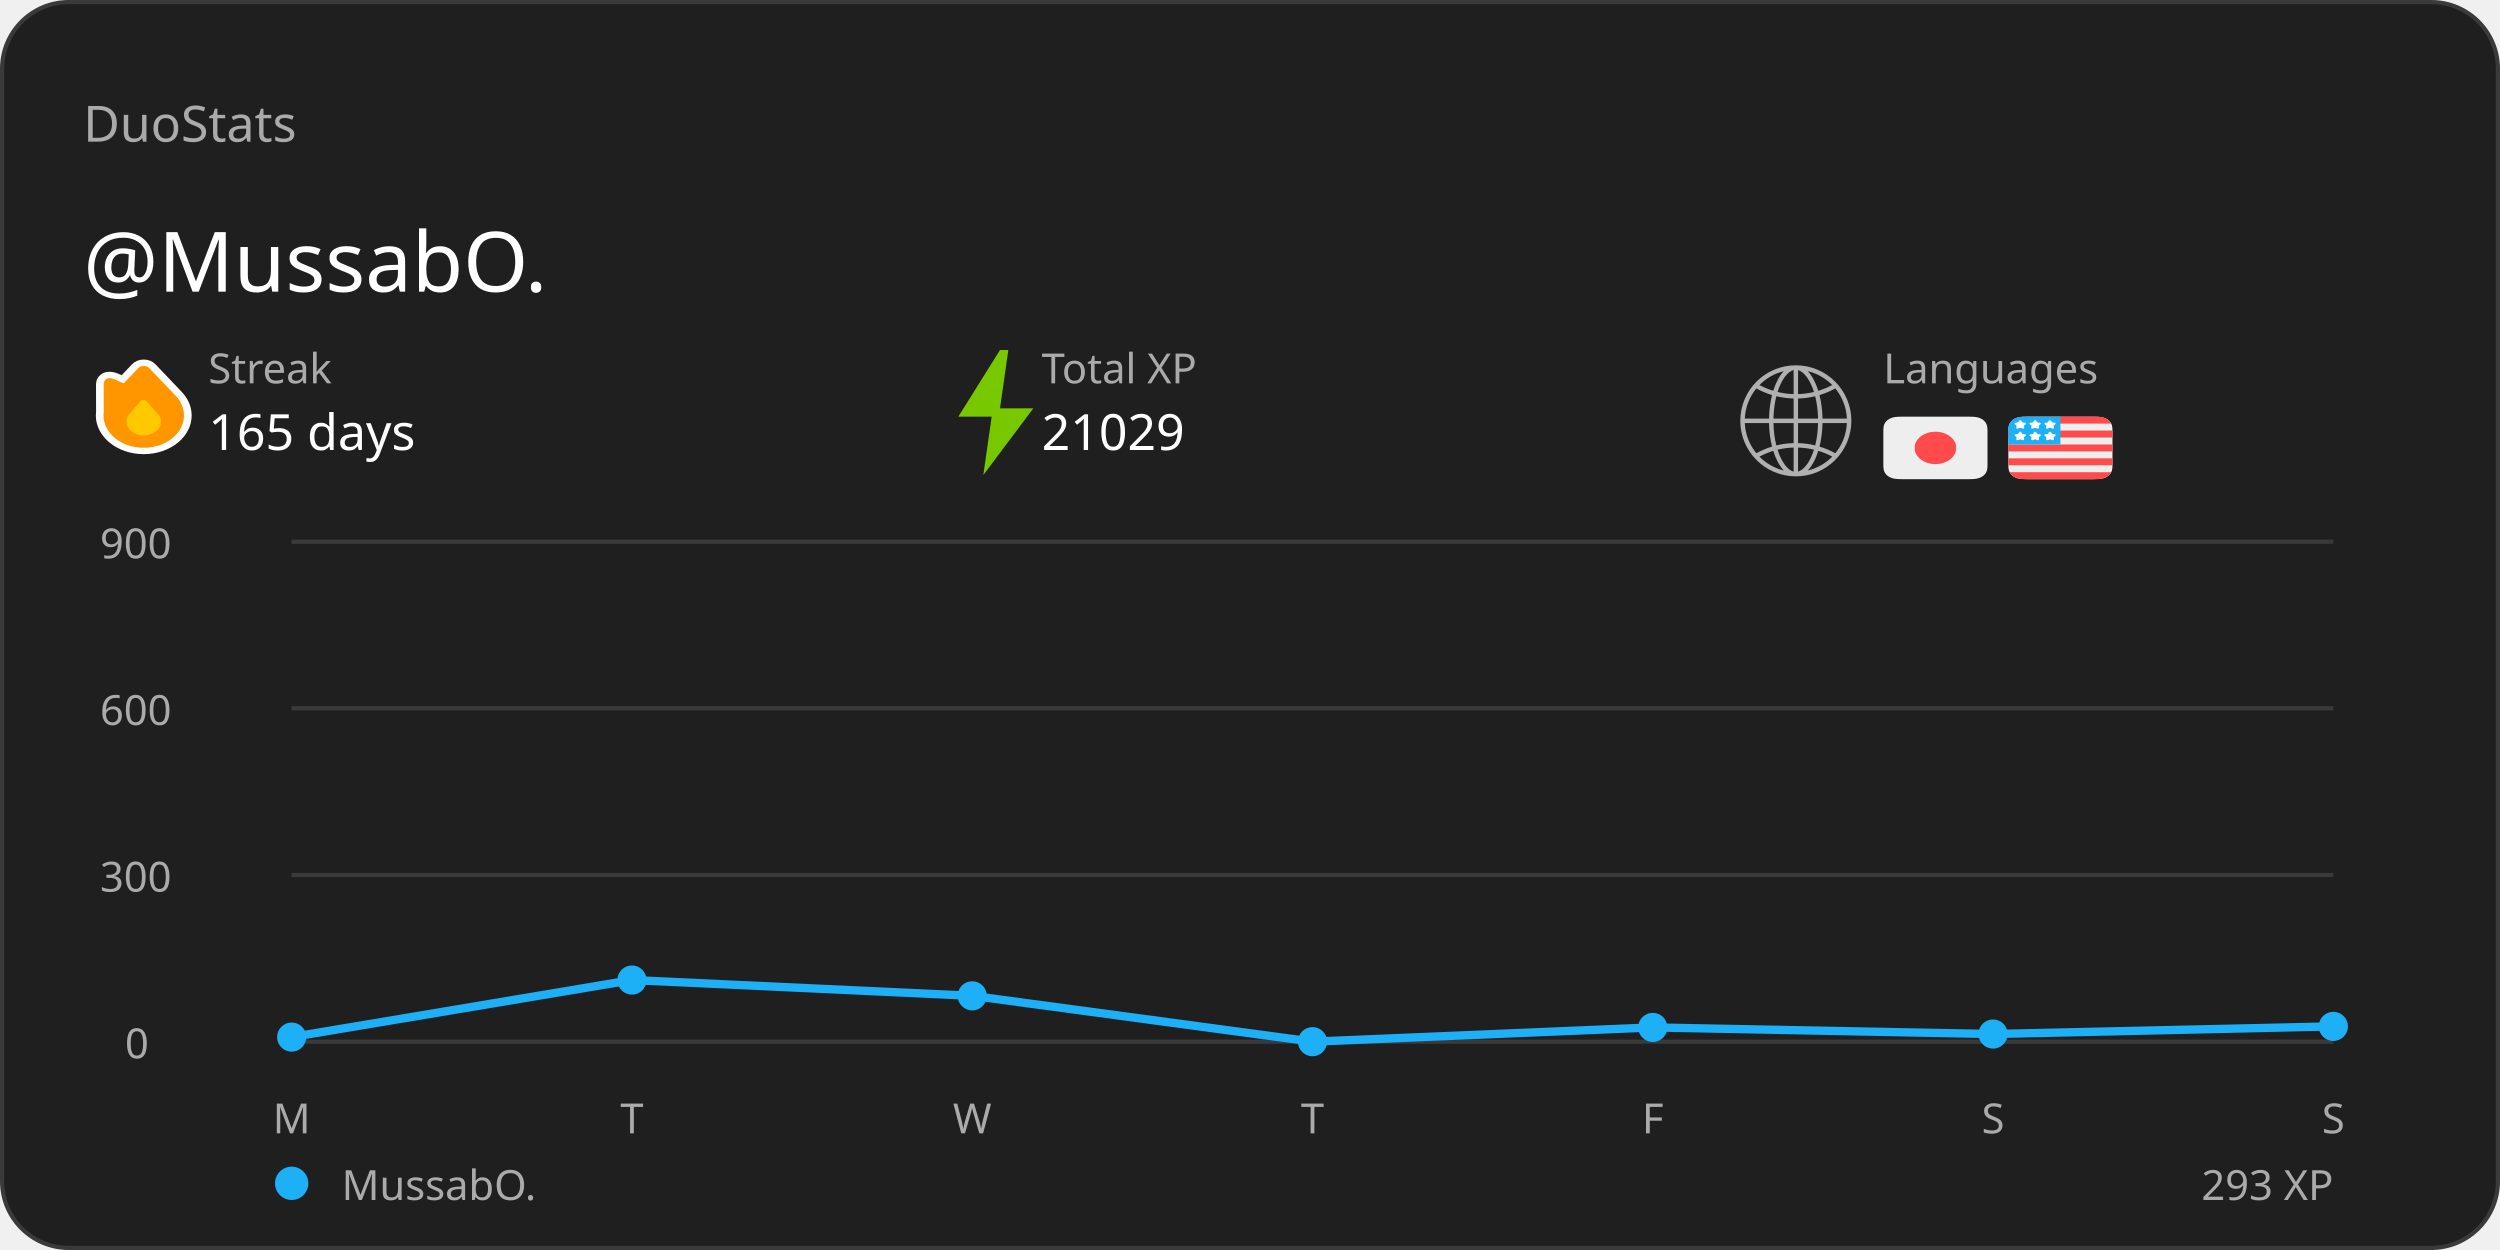
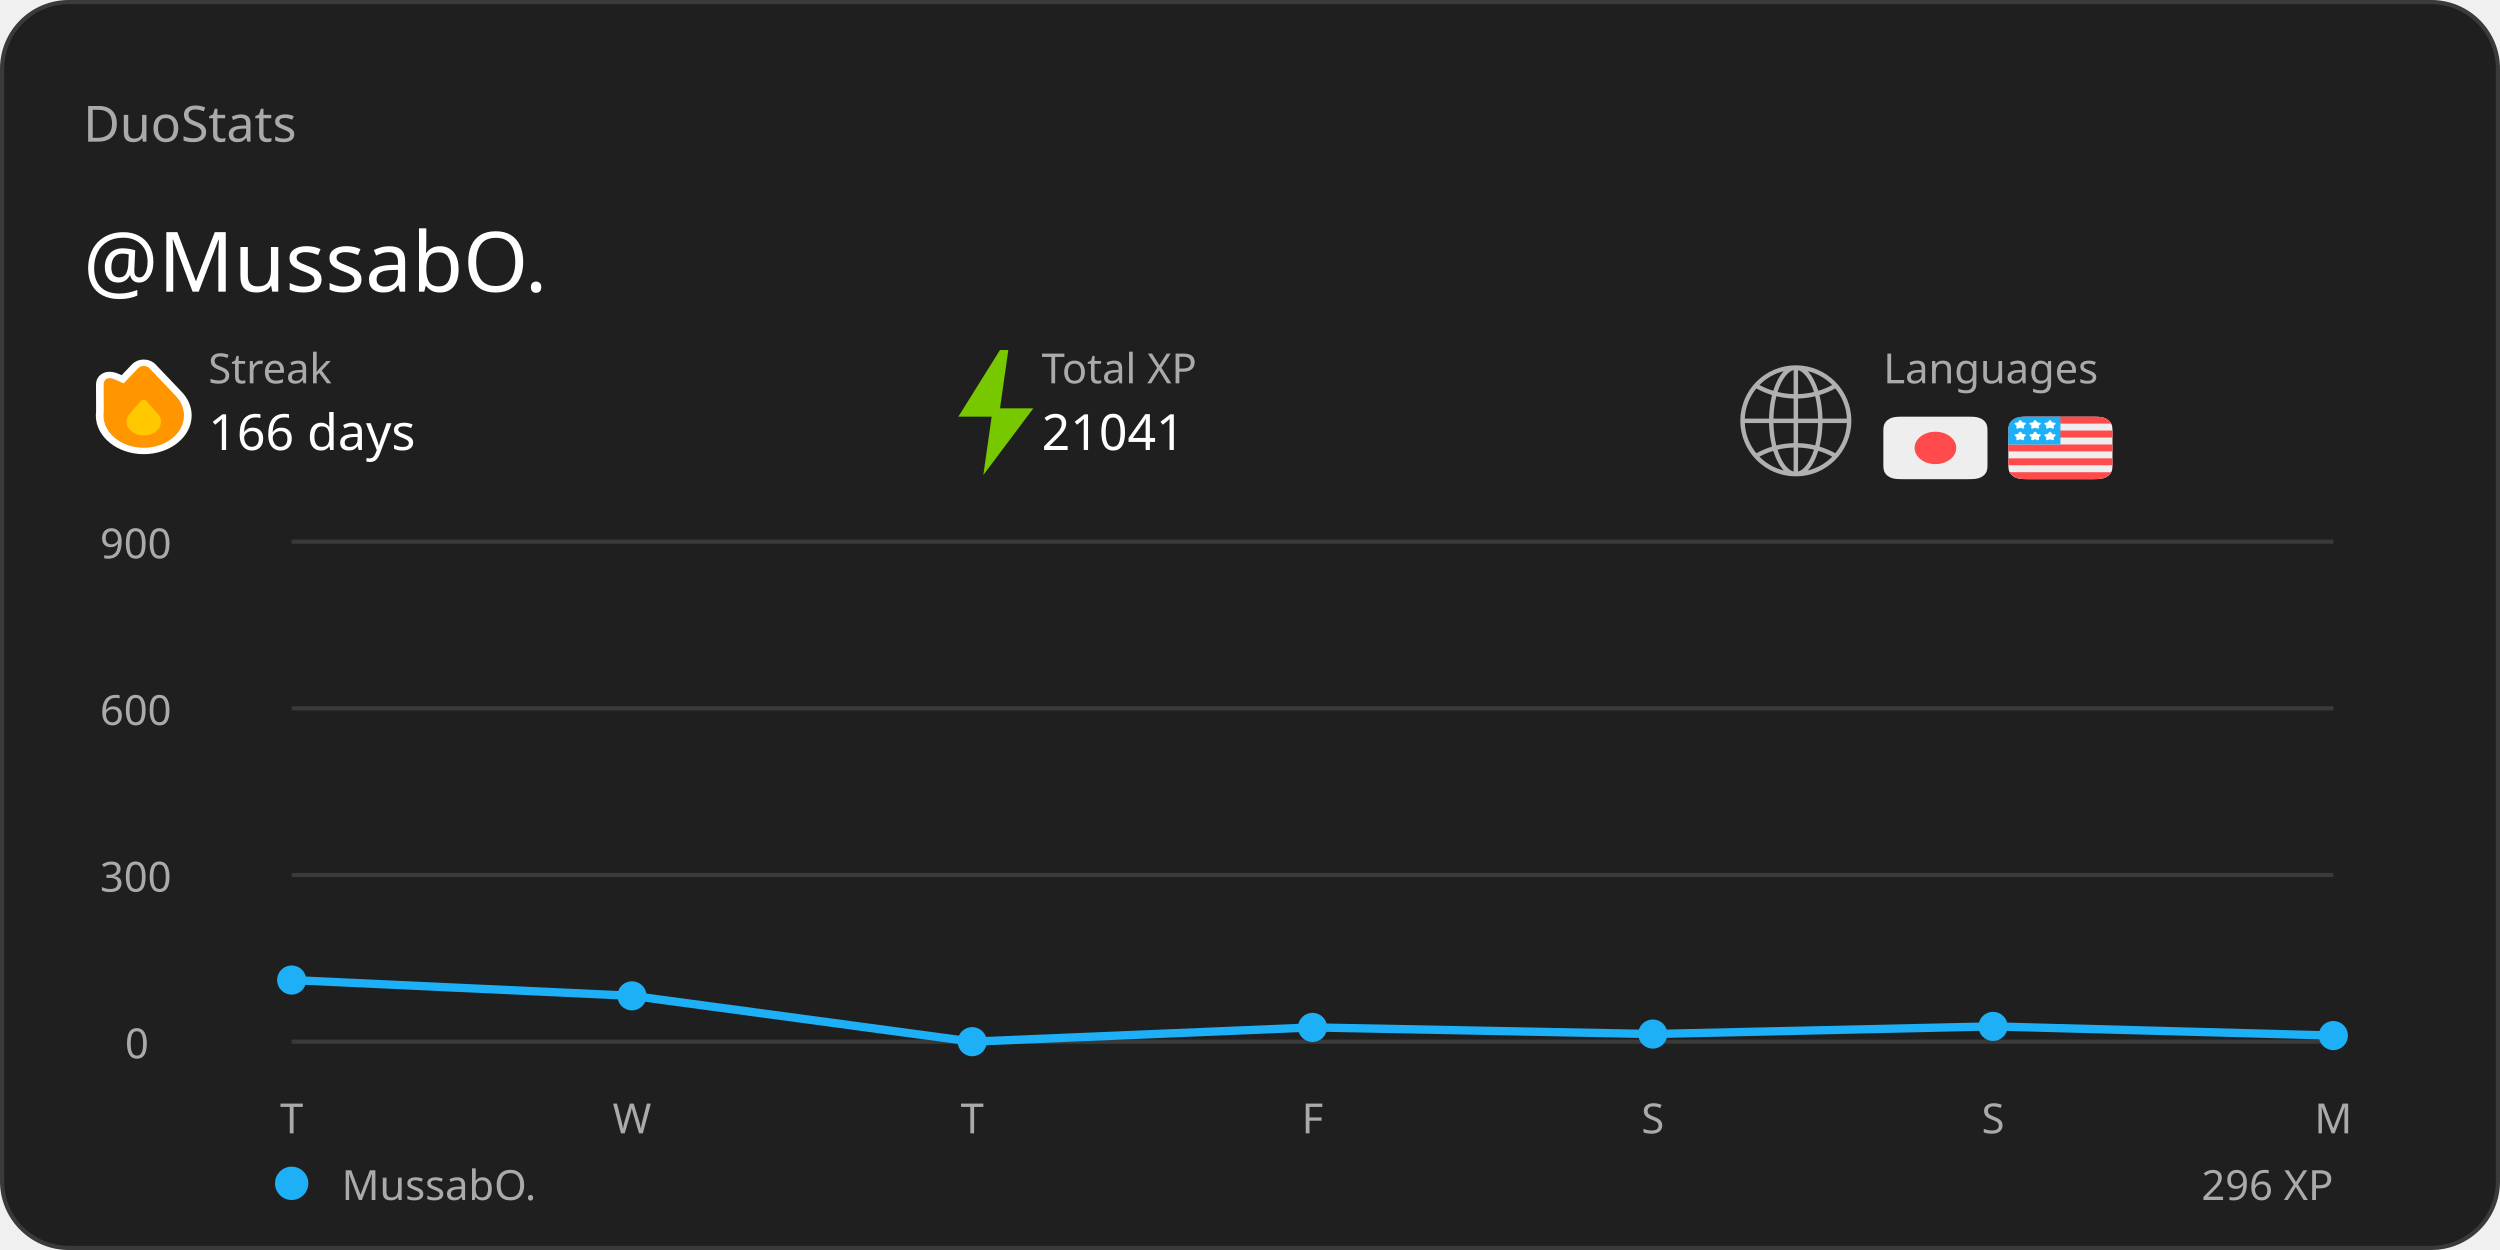
<svg xmlns="http://www.w3.org/2000/svg" width="600" height="300" viewBox="0 0 600 300">
  <rect x="0.5" y="0.5" width="599" height="299" rx="16" fill="#1F1F1F" stroke="#3A3A3A" />
  <text x="20" y="34" fill="#AAAAAA" font-size="12" font-family="DIN Round Pro, system-ui, sans-serif">DuoStats</text>
  <text x="20" y="70" fill="#FFFFFF" font-size="20" font-family="DIN Round Pro, system-ui, sans-serif">@MussabO.</text>
  <g transform="translate(23, 86) scale(0.92, 0.7666667)">
    <g id="Page-1" stroke="none" stroke-width="1" fill="none" fill-rule="evenodd">
      <g id="streak" transform="translate(1, 1)" fill-rule="nonzero">
        <g id="Group" fill="#FF9600" stroke="#FFFFFF" stroke-width="2">
          <path d="M0.068,15.675 L0.044,7.216 C0.039,5.334 1.25,3.942 3.056,4.246 C3.413,4.306 3.998,4.491 4.306,4.656 L5.997,5.561 L9.247,1.464 C9.793,0.776 10.622,0.376 11.5,0.376 C12.378,0.376 13.207,0.776 13.753,1.464 L20.523,10 C22.123,11.939 22.999,14.375 23,16.889 C23,23.034 17.843,28 11.5,28 C5.157,28 0,23.034 0,16.889 C0,16.481 0.023,16.076 0.068,15.675 Z" id="Path" />
        </g>
        <g id="Group" transform="translate(7, 11)" fill="#FFC800">
          <path d="M1.012,5.077 C1.026,5.04 1.046,5.005 1.069,4.973 L3.719,1.364 C3.893,1.127 4.17,0.987 4.464,0.987 C4.758,0.987 5.035,1.127 5.209,1.364 L7.732,4.8 C8.541,5.595 8.998,6.681 9,7.815 C9,10.208 6.985,12.148 4.5,12.148 C2.015,12.148 0,10.208 0,7.815 C0,6.776 0.38,5.823 1.012,5.077 L1.012,5.077 Z" id="Path" />
        </g>
      </g>
    </g>
  </g>
  <text x="50" y="92" fill="#AAAAAA" font-size="10" font-family="DIN Round Pro, system-ui, sans-serif">Streak</text>
-   <text x="50" y="108" fill="#FFFFFF" font-size="12" font-family="DIN Round Pro, system-ui, sans-serif">165 days</text>
+   <text x="50" y="108" fill="#FFFFFF" font-size="12" font-family="DIN Round Pro, system-ui, sans-serif">166 days</text>
  <path d="M240 84 230 100h8l-2 14 12-16h-8l2-14z" fill="#78C800" />
  <text x="250" y="92" fill="#AAAAAA" font-size="10" font-family="DIN Round Pro, system-ui, sans-serif">Total XP</text>
-   <text x="250" y="108" fill="#FFFFFF" font-size="12" font-family="DIN Round Pro, system-ui, sans-serif">21029</text>
+   <text x="250" y="108" fill="#FFFFFF" font-size="12" font-family="DIN Round Pro, system-ui, sans-serif">21041</text>
  <g transform="translate(415, 85) scale(1.0, 1.0)">
    <g id="SVGRepo_bgCarrier" stroke-width="0" />
    <g id="SVGRepo_tracerCarrier" stroke-linecap="round" stroke-linejoin="round" />
    <g id="SVGRepo_iconCarrier">
      <g id="icomoon-ignore"> </g>
      <path d="M16 2.672c-0.004 0-0.007 0-0.011 0-0.002 0-0.003 0-0.005 0-0.005 0-0.010 0.001-0.016 0.001-7.347 0.017-13.296 5.977-13.296 13.327 0 7.348 5.949 13.309 13.296 13.327 0.005 0 0.010 0.001 0.016 0.001 0.002 0 0.004 0 0.005 0 0.004 0 0.008 0 0.011 0 7.36 0 13.328-5.968 13.328-13.328s-5.968-13.328-13.328-13.328zM16.533 10.648c1.413-0.039 2.788-0.225 4.112-0.548 0.399 1.571 0.647 3.382 0.686 5.367h-4.798v-4.819zM16.533 9.582v-5.759c1.437 0.398 2.893 2.314 3.821 5.252-1.231 0.297-2.509 0.47-3.821 0.507zM15.467 3.81v5.772c-1.323-0.037-2.611-0.213-3.852-0.515 0.936-2.956 2.405-4.879 3.852-5.256zM15.467 10.647v4.82h-4.831c0.039-1.988 0.287-3.801 0.687-5.373 1.334 0.326 2.72 0.515 4.144 0.553zM9.563 15.467h-5.811c0.118-2.741 1.139-5.252 2.773-7.241 1.187 0.654 2.446 1.189 3.766 1.589-0.431 1.7-0.689 3.617-0.728 5.652zM9.563 16.533c0.039 2.034 0.297 3.951 0.728 5.651-1.319 0.401-2.579 0.936-3.766 1.59-1.635-1.989-2.656-4.5-2.773-7.241h5.811zM10.636 16.533h4.831v4.814c-1.424 0.038-2.81 0.228-4.145 0.555-0.399-1.571-0.647-3.383-0.686-5.369zM15.467 22.412v5.778c-1.448-0.378-2.919-2.303-3.854-5.263 1.241-0.302 2.53-0.478 3.854-0.515zM16.533 28.178v-5.765c1.313 0.038 2.591 0.211 3.822 0.508-0.928 2.941-2.384 4.86-3.822 5.257zM16.533 21.347v-4.814h4.798c-0.039 1.983-0.286 3.791-0.684 5.361-1.325-0.323-2.7-0.51-4.113-0.548zM22.404 16.533h5.845c-0.118 2.741-1.138 5.251-2.773 7.24-1.197-0.658-2.467-1.197-3.797-1.599 0.43-1.698 0.687-3.611 0.726-5.64zM22.404 15.467c-0.039-2.033-0.297-3.946-0.727-5.646 1.33-0.402 2.599-0.94 3.795-1.598 1.636 1.989 2.658 4.501 2.776 7.244h-5.845zM24.738 7.409c-1.061 0.564-2.18 1.031-3.35 1.385-0.623-2.005-1.498-3.642-2.533-4.717 2.27 0.545 4.297 1.719 5.883 3.332zM13.103 4.087c-1.029 1.073-1.9 2.702-2.521 4.697-1.158-0.353-2.268-0.815-3.319-1.375 1.575-1.602 3.587-2.774 5.84-3.322zM7.259 24.587c1.052-0.561 2.163-1.024 3.322-1.377 0.621 1.997 1.492 3.629 2.522 4.702-2.255-0.549-4.268-1.721-5.844-3.326zM18.855 27.922c1.036-1.075 1.911-2.712 2.535-4.721 1.17 0.355 2.29 0.82 3.351 1.387-1.586 1.614-3.614 2.791-5.886 3.334z" fill="#b0b0b0"> </path>
    </g>
  </g>
  <text x="452" y="92" fill="#AAAAAA" font-size="10" font-family="DIN Round Pro, system-ui, sans-serif">Languages</text>
  <g transform="translate(452, 100) scale(0.3571429, 0.2777778)">
    <g clip-path="url(#clip0_129_1008)">
      <path fill-rule="evenodd" clip-rule="evenodd" d="M12.563 0H57.437C61.805 0 63.389 0.455 64.987 1.309C66.584 2.163 67.837 3.416 68.691 5.013C69.545 6.61 70 8.195 70 12.563V41.437C70 45.805 69.545 47.389 68.691 48.986C67.837 50.584 66.584 51.837 64.987 52.691C63.389 53.545 61.805 54 57.437 54H12.563C8.195 54 6.61 53.545 5.013 52.691C3.416 51.837 2.163 50.584 1.309 48.986C0.455 47.389 0 45.805 0 41.437V12.563C0 8.195 0.455 6.61 1.309 5.013C2.163 3.416 3.416 2.163 5.013 1.309C6.61 0.455 8.195 0 12.563 0Z" fill="#EEEEEE" />
      <path d="M35 41C42.732 41 49 34.732 49 27C49 19.268 42.732 13 35 13C27.268 13 21 19.268 21 27C21 34.732 27.268 41 35 41Z" fill="#FF4B4B" />
    </g>
    <defs>
      <clipPath id="clip0_129_1008">
        <rect width="70" height="54" fill="white" />
      </clipPath>
    </defs>
  </g>
  <g transform="translate(482, 100) scale(0.3571429, 0.2777778)">
    <g clip-path="url(#clip0_129_593)">
      <path fill-rule="evenodd" clip-rule="evenodd" d="M12.563 0H57.437C61.805 0 63.389 0.455 64.987 1.309C66.584 2.163 67.837 3.416 68.691 5.013C69.545 6.61 70 8.195 70 12.563V41.437C70 45.805 69.545 47.389 68.691 48.986C67.837 50.584 66.584 51.837 64.987 52.691C63.389 53.545 61.805 54 57.437 54H12.563C8.195 54 6.61 53.545 5.013 52.691C3.416 51.837 2.163 50.584 1.309 48.986C0.455 47.389 0 45.805 0 41.437V12.563C0 8.195 0.455 6.61 1.309 5.013C2.163 3.416 3.416 2.163 5.013 1.309C6.61 0.455 8.195 0 12.563 0Z" fill="#EEEEEE" />
      <path fill-rule="evenodd" clip-rule="evenodd" d="M12.563 0H57.437C61.805 0 63.389 0.455 64.987 1.309C66.584 2.163 67.837 3.416 68.691 5.013C68.863 5.335 69.019 5.656 69.158 6H0.842C0.981 5.656 1.137 5.335 1.309 5.013C2.163 3.416 3.416 2.163 5.013 1.309C6.61 0.455 8.195 0 12.563 0Z" fill="#FF4B4B" />
      <path fill-rule="evenodd" clip-rule="evenodd" d="M69.997 12C69.999 12.182 70 12.37 70 12.563V18H0V12.563C0 12.37 0.001 12.182 0.003 12H69.997Z" fill="#FF4B4B" />
      <path fill-rule="evenodd" clip-rule="evenodd" d="M70 24V30H0V24H70Z" fill="#FF4B4B" />
      <path fill-rule="evenodd" clip-rule="evenodd" d="M70 41.437C70 41.63 69.999 41.818 69.997 42H0.003C0.001 41.818 0 41.63 0 41.437V36H70V41.437Z" fill="#FF4B4B" />
      <path fill-rule="evenodd" clip-rule="evenodd" d="M69.158 48C69.019 48.344 68.863 48.665 68.691 48.986C67.837 50.584 66.584 51.837 64.987 52.691C63.389 53.545 61.805 54 57.437 54H12.563C8.195 54 6.61 53.545 5.013 52.691C3.416 51.837 2.163 50.584 1.309 48.986C1.137 48.665 0.981 48.344 0.842 48H69.158Z" fill="#FF4B4B" />
      <path fill-rule="evenodd" clip-rule="evenodd" d="M12.563 0H35V24H0V12.563C0 8.195 0.455 6.61 1.309 5.013C2.163 3.416 3.416 2.163 5.013 1.309C6.61 0.455 8.195 0 12.563 0Z" fill="#1CB0F6" />
      <path d="M27.806 9.602L26.531 10.273C26.13 10.483 25.635 10.329 25.424 9.929C25.341 9.769 25.312 9.586 25.342 9.409L25.586 7.988C25.609 7.853 25.564 7.715 25.466 7.62L24.434 6.614C24.11 6.298 24.103 5.779 24.419 5.455C24.545 5.326 24.71 5.242 24.888 5.216L26.314 5.009C26.45 4.989 26.567 4.904 26.628 4.781L27.266 3.489C27.466 3.083 27.957 2.916 28.363 3.117C28.525 3.196 28.655 3.327 28.735 3.489L29.373 4.781C29.434 4.904 29.551 4.989 29.687 5.009L31.113 5.216C31.561 5.281 31.871 5.697 31.806 6.145C31.78 6.323 31.696 6.488 31.567 6.614L30.535 7.62C30.437 7.715 30.392 7.853 30.415 7.988L30.659 9.409C30.735 9.855 30.436 10.278 29.99 10.355C29.812 10.385 29.629 10.356 29.47 10.273L28.194 9.602C28.073 9.538 27.928 9.538 27.806 9.602Z" fill="white" />
      <path d="M27.806 19.602L26.531 20.273C26.13 20.483 25.635 20.329 25.424 19.929C25.341 19.769 25.312 19.587 25.342 19.409L25.586 17.988C25.609 17.853 25.564 17.715 25.466 17.62L24.434 16.614C24.11 16.298 24.103 15.779 24.419 15.455C24.545 15.326 24.71 15.242 24.888 15.216L26.314 15.009C26.45 14.989 26.567 14.904 26.628 14.781L27.266 13.489C27.466 13.083 27.957 12.916 28.363 13.117C28.525 13.196 28.655 13.327 28.735 13.489L29.373 14.781C29.434 14.904 29.551 14.989 29.687 15.009L31.113 15.216C31.561 15.281 31.871 15.697 31.806 16.145C31.78 16.323 31.696 16.488 31.567 16.614L30.535 17.62C30.437 17.715 30.392 17.853 30.415 17.988L30.659 19.409C30.735 19.855 30.436 20.278 29.99 20.355C29.812 20.385 29.629 20.356 29.47 20.273L28.194 19.602C28.073 19.538 27.928 19.538 27.806 19.602Z" fill="white" />
      <path d="M17.806 9.602L16.531 10.273C16.13 10.483 15.635 10.329 15.425 9.929C15.341 9.769 15.312 9.586 15.342 9.409L15.586 7.988C15.609 7.853 15.564 7.715 15.466 7.62L14.434 6.614C14.11 6.298 14.103 5.779 14.419 5.455C14.545 5.326 14.71 5.242 14.888 5.216L16.314 5.009C16.45 4.989 16.567 4.904 16.628 4.781L17.266 3.489C17.466 3.083 17.957 2.916 18.363 3.117C18.525 3.196 18.655 3.327 18.735 3.489L19.373 4.781C19.434 4.904 19.551 4.989 19.687 5.009L21.113 5.216C21.561 5.281 21.871 5.697 21.806 6.145C21.78 6.323 21.696 6.488 21.567 6.614L20.535 7.62C20.437 7.715 20.392 7.853 20.415 7.988L20.659 9.409C20.735 9.855 20.436 10.278 19.99 10.355C19.812 10.385 19.629 10.356 19.47 10.273L18.194 9.602C18.073 9.538 17.928 9.538 17.806 9.602Z" fill="white" />
      <path d="M17.806 19.602L16.531 20.273C16.13 20.483 15.635 20.329 15.425 19.929C15.341 19.769 15.312 19.587 15.342 19.409L15.586 17.988C15.609 17.853 15.564 17.715 15.466 17.62L14.434 16.614C14.11 16.298 14.103 15.779 14.419 15.455C14.545 15.326 14.71 15.242 14.888 15.216L16.314 15.009C16.45 14.989 16.567 14.904 16.628 14.781L17.266 13.489C17.466 13.083 17.957 12.916 18.363 13.117C18.525 13.196 18.655 13.327 18.735 13.489L19.373 14.781C19.434 14.904 19.551 14.989 19.687 15.009L21.113 15.216C21.561 15.281 21.871 15.697 21.806 16.145C21.78 16.323 21.696 16.488 21.567 16.614L20.535 17.62C20.437 17.715 20.392 17.853 20.415 17.988L20.659 19.409C20.735 19.855 20.436 20.278 19.99 20.355C19.812 20.385 19.629 20.356 19.47 20.273L18.194 19.602C18.073 19.538 17.928 19.538 17.806 19.602Z" fill="white" />
      <path d="M7.807 9.602L6.531 10.273C6.13 10.483 5.635 10.329 5.424 9.929C5.341 9.769 5.312 9.586 5.342 9.409L5.586 7.988C5.609 7.853 5.564 7.715 5.466 7.62L4.434 6.614C4.11 6.298 4.103 5.779 4.419 5.455C4.545 5.326 4.71 5.242 4.888 5.216L6.314 5.009C6.45 4.989 6.567 4.904 6.628 4.781L7.266 3.489C7.466 3.083 7.957 2.916 8.363 3.117C8.525 3.196 8.655 3.327 8.735 3.489L9.373 4.781C9.434 4.904 9.551 4.989 9.687 5.009L11.113 5.216C11.561 5.281 11.871 5.697 11.806 6.145C11.78 6.323 11.696 6.488 11.567 6.614L10.535 7.62C10.437 7.715 10.392 7.853 10.415 7.988L10.659 9.409C10.735 9.855 10.436 10.278 9.99 10.355C9.812 10.385 9.629 10.356 9.47 10.273L8.194 9.602C8.073 9.538 7.928 9.538 7.807 9.602Z" fill="white" />
      <path d="M7.807 19.602L6.531 20.273C6.13 20.483 5.635 20.329 5.424 19.929C5.341 19.769 5.312 19.587 5.342 19.409L5.586 17.988C5.609 17.853 5.564 17.715 5.466 17.62L4.434 16.614C4.11 16.298 4.103 15.779 4.419 15.455C4.545 15.326 4.71 15.242 4.888 15.216L6.314 15.009C6.45 14.989 6.567 14.904 6.628 14.781L7.266 13.489C7.466 13.083 7.957 12.916 8.363 13.117C8.525 13.196 8.655 13.327 8.735 13.489L9.373 14.781C9.434 14.904 9.551 14.989 9.687 15.009L11.113 15.216C11.561 15.281 11.871 15.697 11.806 16.145C11.78 16.323 11.696 16.488 11.567 16.614L10.535 17.62C10.437 17.715 10.392 17.853 10.415 17.988L10.659 19.409C10.735 19.855 10.436 20.278 9.99 20.355C9.812 20.385 9.629 20.356 9.47 20.273L8.194 19.602C8.073 19.538 7.928 19.538 7.807 19.602Z" fill="white" />
    </g>
    <defs>
      <clipPath id="clip0_129_593">
        <rect width="70" height="54" fill="white" />
      </clipPath>
    </defs>
  </g>
  <g stroke="#3A3A3A" stroke-width="1">
    <line x1="70" y1="250" x2="560" y2="250" />
    <line x1="70" y1="210" x2="560" y2="210" />
    <line x1="70" y1="170" x2="560" y2="170" />
    <line x1="70" y1="130" x2="560" y2="130" />
  </g>
  <g fill="#AAAAAA" font-size="10" font-family="DIN Round Pro, system-ui, sans-serif">
    <text x="30" y="254">0</text>
    <text x="24" y="214">300</text>
    <text x="24" y="174">600</text>
    <text x="24" y="134">900</text>
  </g>
-   <polyline points="70.0,248.9 151.667,235.211 233.333,239.0 315.0,250.0 396.667,246.578 478.333,248.167 560.0,246.333" fill="none" stroke="#1DB0F6" stroke-width="2" stroke-linecap="round" stroke-linejoin="round" />
-   <circle cx="70.0" cy="248.9" r="3.5" fill="#1DB0F6" />
-   <circle cx="151.667" cy="235.211" r="3.5" fill="#1DB0F6" />
-   <circle cx="233.333" cy="239.0" r="3.5" fill="#1DB0F6" />
-   <circle cx="315.0" cy="250.0" r="3.5" fill="#1DB0F6" />
-   <circle cx="396.667" cy="246.578" r="3.5" fill="#1DB0F6" />
-   <circle cx="478.333" cy="248.167" r="3.5" fill="#1DB0F6" />
-   <circle cx="560.0" cy="246.333" r="3.5" fill="#1DB0F6" />
-   <text x="70.0" y="272" fill="#AAAAAA" font-size="10" text-anchor="middle" font-family="DIN Round Pro, system-ui, sans-serif">M</text>
-   <text x="151.667" y="272" fill="#AAAAAA" font-size="10" text-anchor="middle" font-family="DIN Round Pro, system-ui, sans-serif">T</text>
-   <text x="233.333" y="272" fill="#AAAAAA" font-size="10" text-anchor="middle" font-family="DIN Round Pro, system-ui, sans-serif">W</text>
-   <text x="315.0" y="272" fill="#AAAAAA" font-size="10" text-anchor="middle" font-family="DIN Round Pro, system-ui, sans-serif">T</text>
-   <text x="396.667" y="272" fill="#AAAAAA" font-size="10" text-anchor="middle" font-family="DIN Round Pro, system-ui, sans-serif">F</text>
+   <polyline points="70.0,235.211 151.667,239.0 233.333,250.0 315.0,246.578 396.667,248.167 478.333,246.333 560.0,248.533" fill="none" stroke="#1DB0F6" stroke-width="2" stroke-linecap="round" stroke-linejoin="round" />
+   <circle cx="70.0" cy="235.211" r="3.5" fill="#1DB0F6" />
+   <circle cx="151.667" cy="239.0" r="3.5" fill="#1DB0F6" />
+   <circle cx="233.333" cy="250.0" r="3.5" fill="#1DB0F6" />
+   <circle cx="315.0" cy="246.578" r="3.5" fill="#1DB0F6" />
+   <circle cx="396.667" cy="248.167" r="3.5" fill="#1DB0F6" />
+   <circle cx="478.333" cy="246.333" r="3.5" fill="#1DB0F6" />
+   <circle cx="560.0" cy="248.533" r="3.5" fill="#1DB0F6" />
+   <text x="70.0" y="272" fill="#AAAAAA" font-size="10" text-anchor="middle" font-family="DIN Round Pro, system-ui, sans-serif">T</text>
+   <text x="151.667" y="272" fill="#AAAAAA" font-size="10" text-anchor="middle" font-family="DIN Round Pro, system-ui, sans-serif">W</text>
+   <text x="233.333" y="272" fill="#AAAAAA" font-size="10" text-anchor="middle" font-family="DIN Round Pro, system-ui, sans-serif">T</text>
+   <text x="315.0" y="272" fill="#AAAAAA" font-size="10" text-anchor="middle" font-family="DIN Round Pro, system-ui, sans-serif">F</text>
+   <text x="396.667" y="272" fill="#AAAAAA" font-size="10" text-anchor="middle" font-family="DIN Round Pro, system-ui, sans-serif">S</text>
  <text x="478.333" y="272" fill="#AAAAAA" font-size="10" text-anchor="middle" font-family="DIN Round Pro, system-ui, sans-serif">S</text>
-   <text x="560.0" y="272" fill="#AAAAAA" font-size="10" text-anchor="middle" font-family="DIN Round Pro, system-ui, sans-serif">S</text>
+   <text x="560.0" y="272" fill="#AAAAAA" font-size="10" text-anchor="middle" font-family="DIN Round Pro, system-ui, sans-serif">M</text>
  <circle cx="70" cy="284" r="4" fill="#1DB0F6" />
  <text x="82" y="288" fill="#AAAAAA" font-size="10" font-family="DIN Round Pro, system-ui, sans-serif">MussabO.</text>
-   <text x="560" y="288" fill="#AAAAAA" font-size="10" text-anchor="end" font-family="DIN Round Pro, system-ui, sans-serif">293 XP</text>
+   <text x="560" y="288" fill="#AAAAAA" font-size="10" text-anchor="end" font-family="DIN Round Pro, system-ui, sans-serif">296 XP</text>
</svg>
